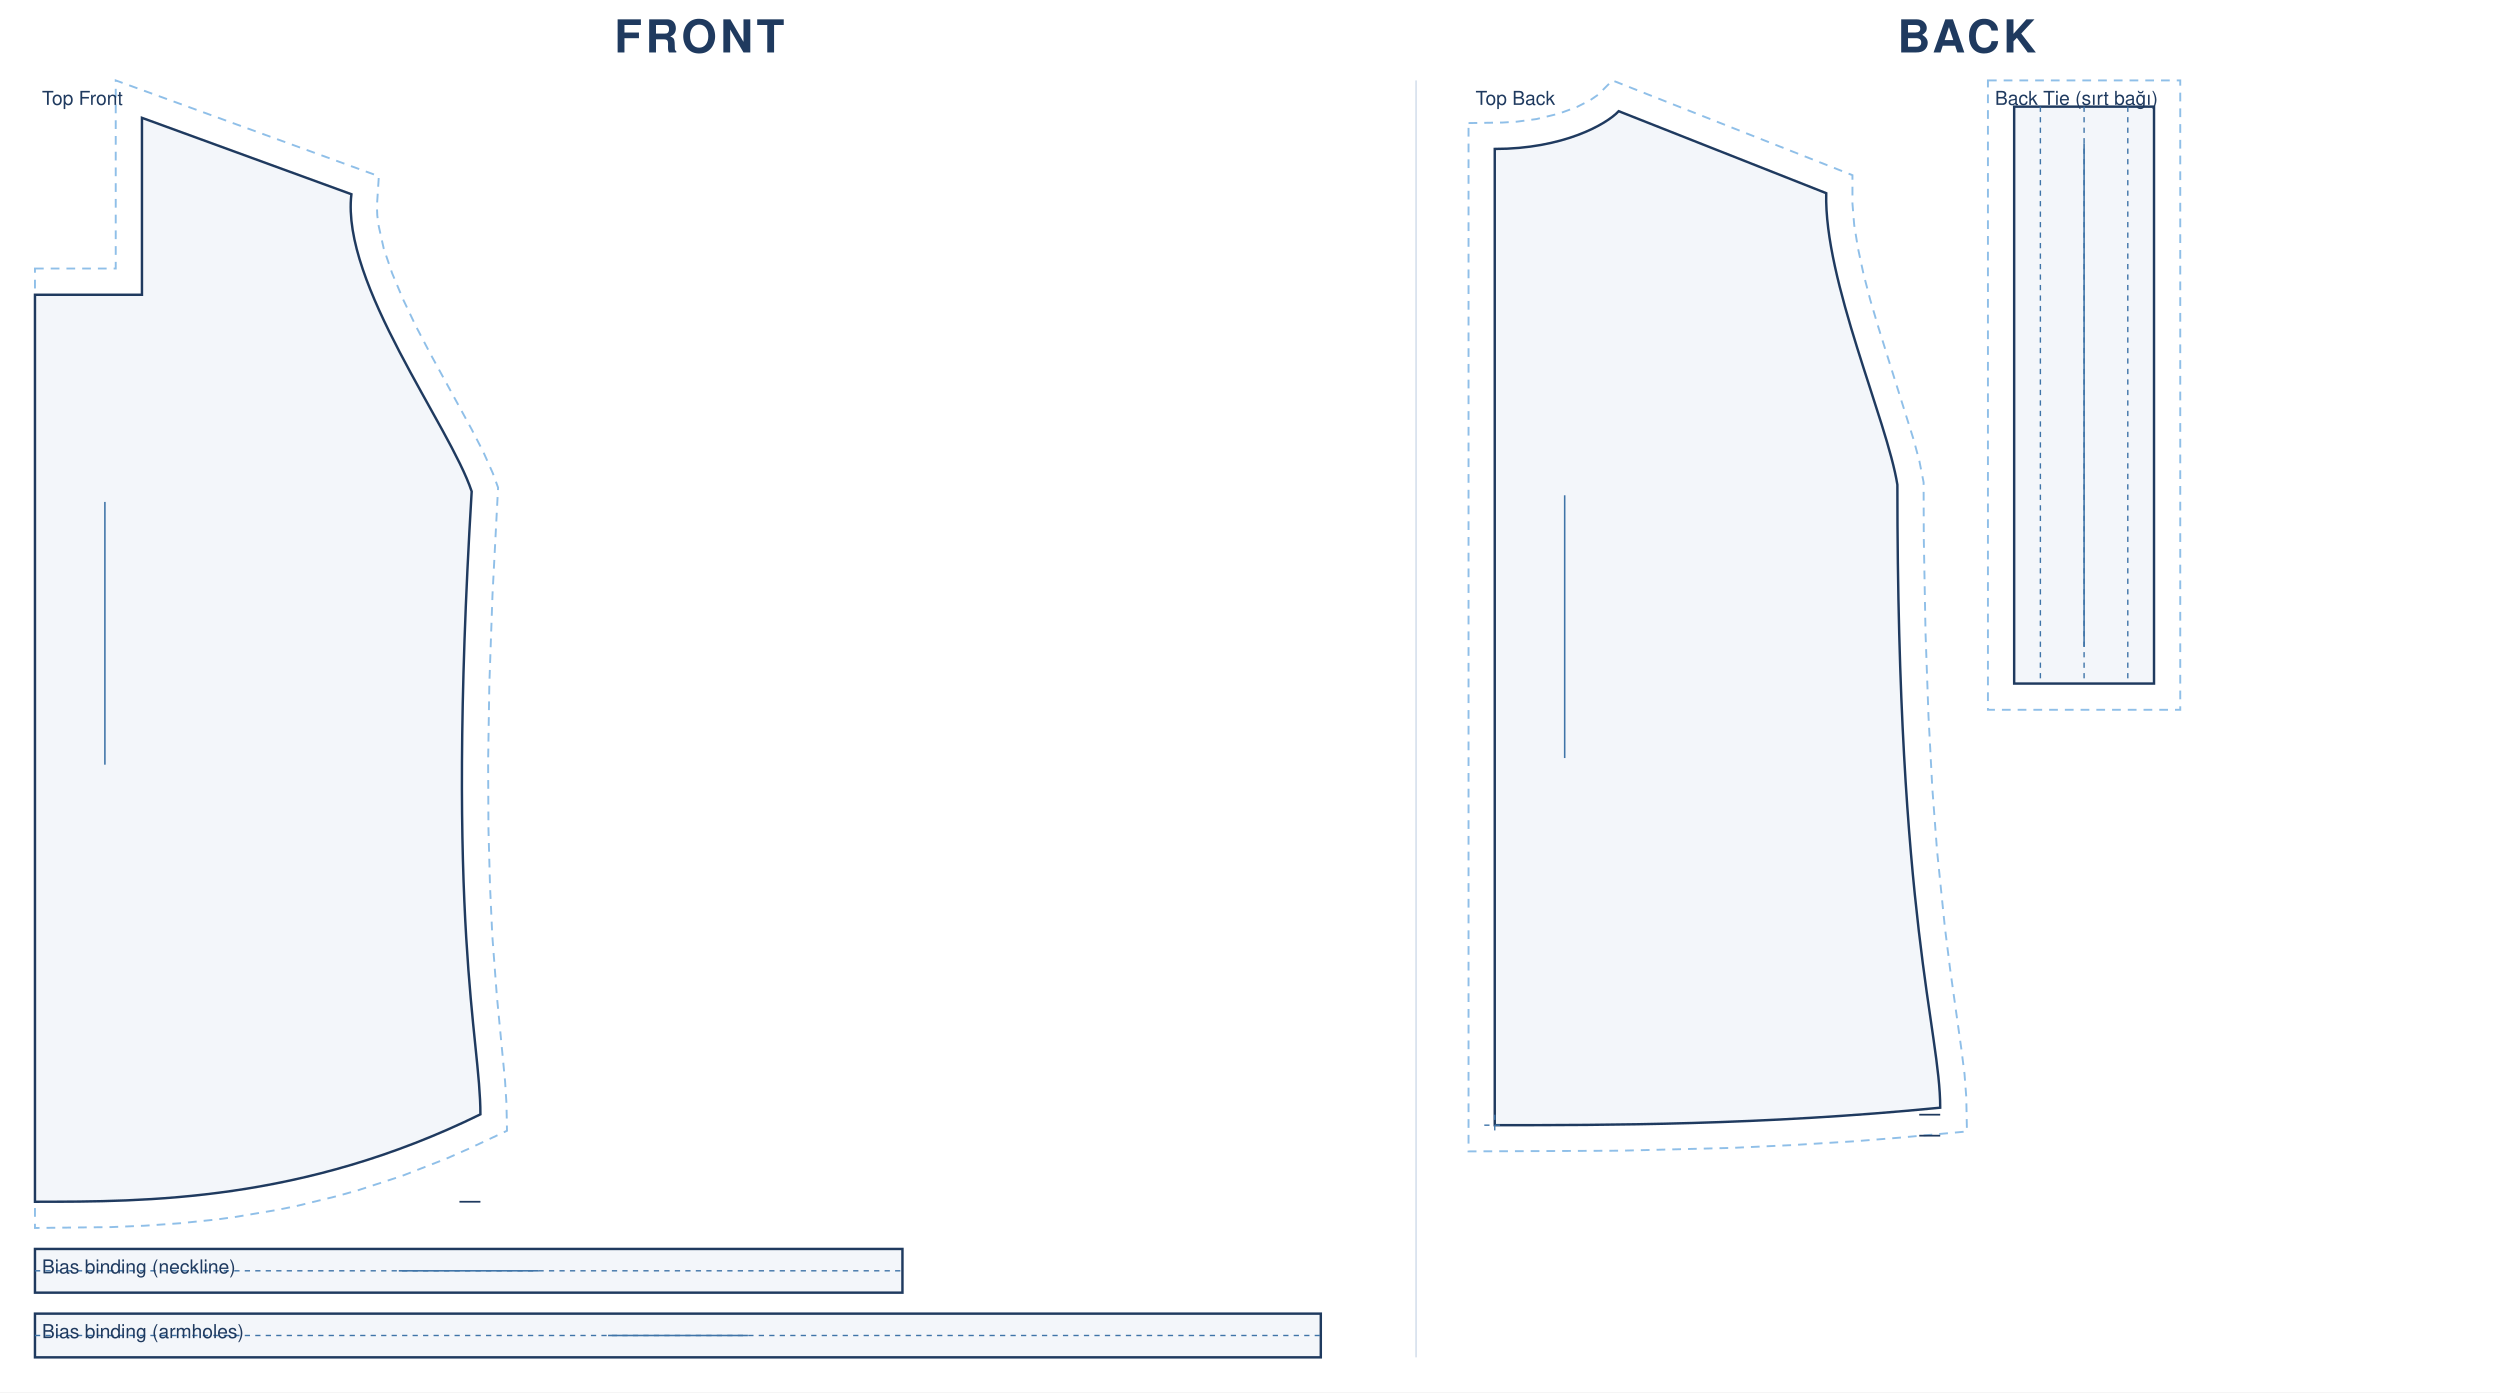
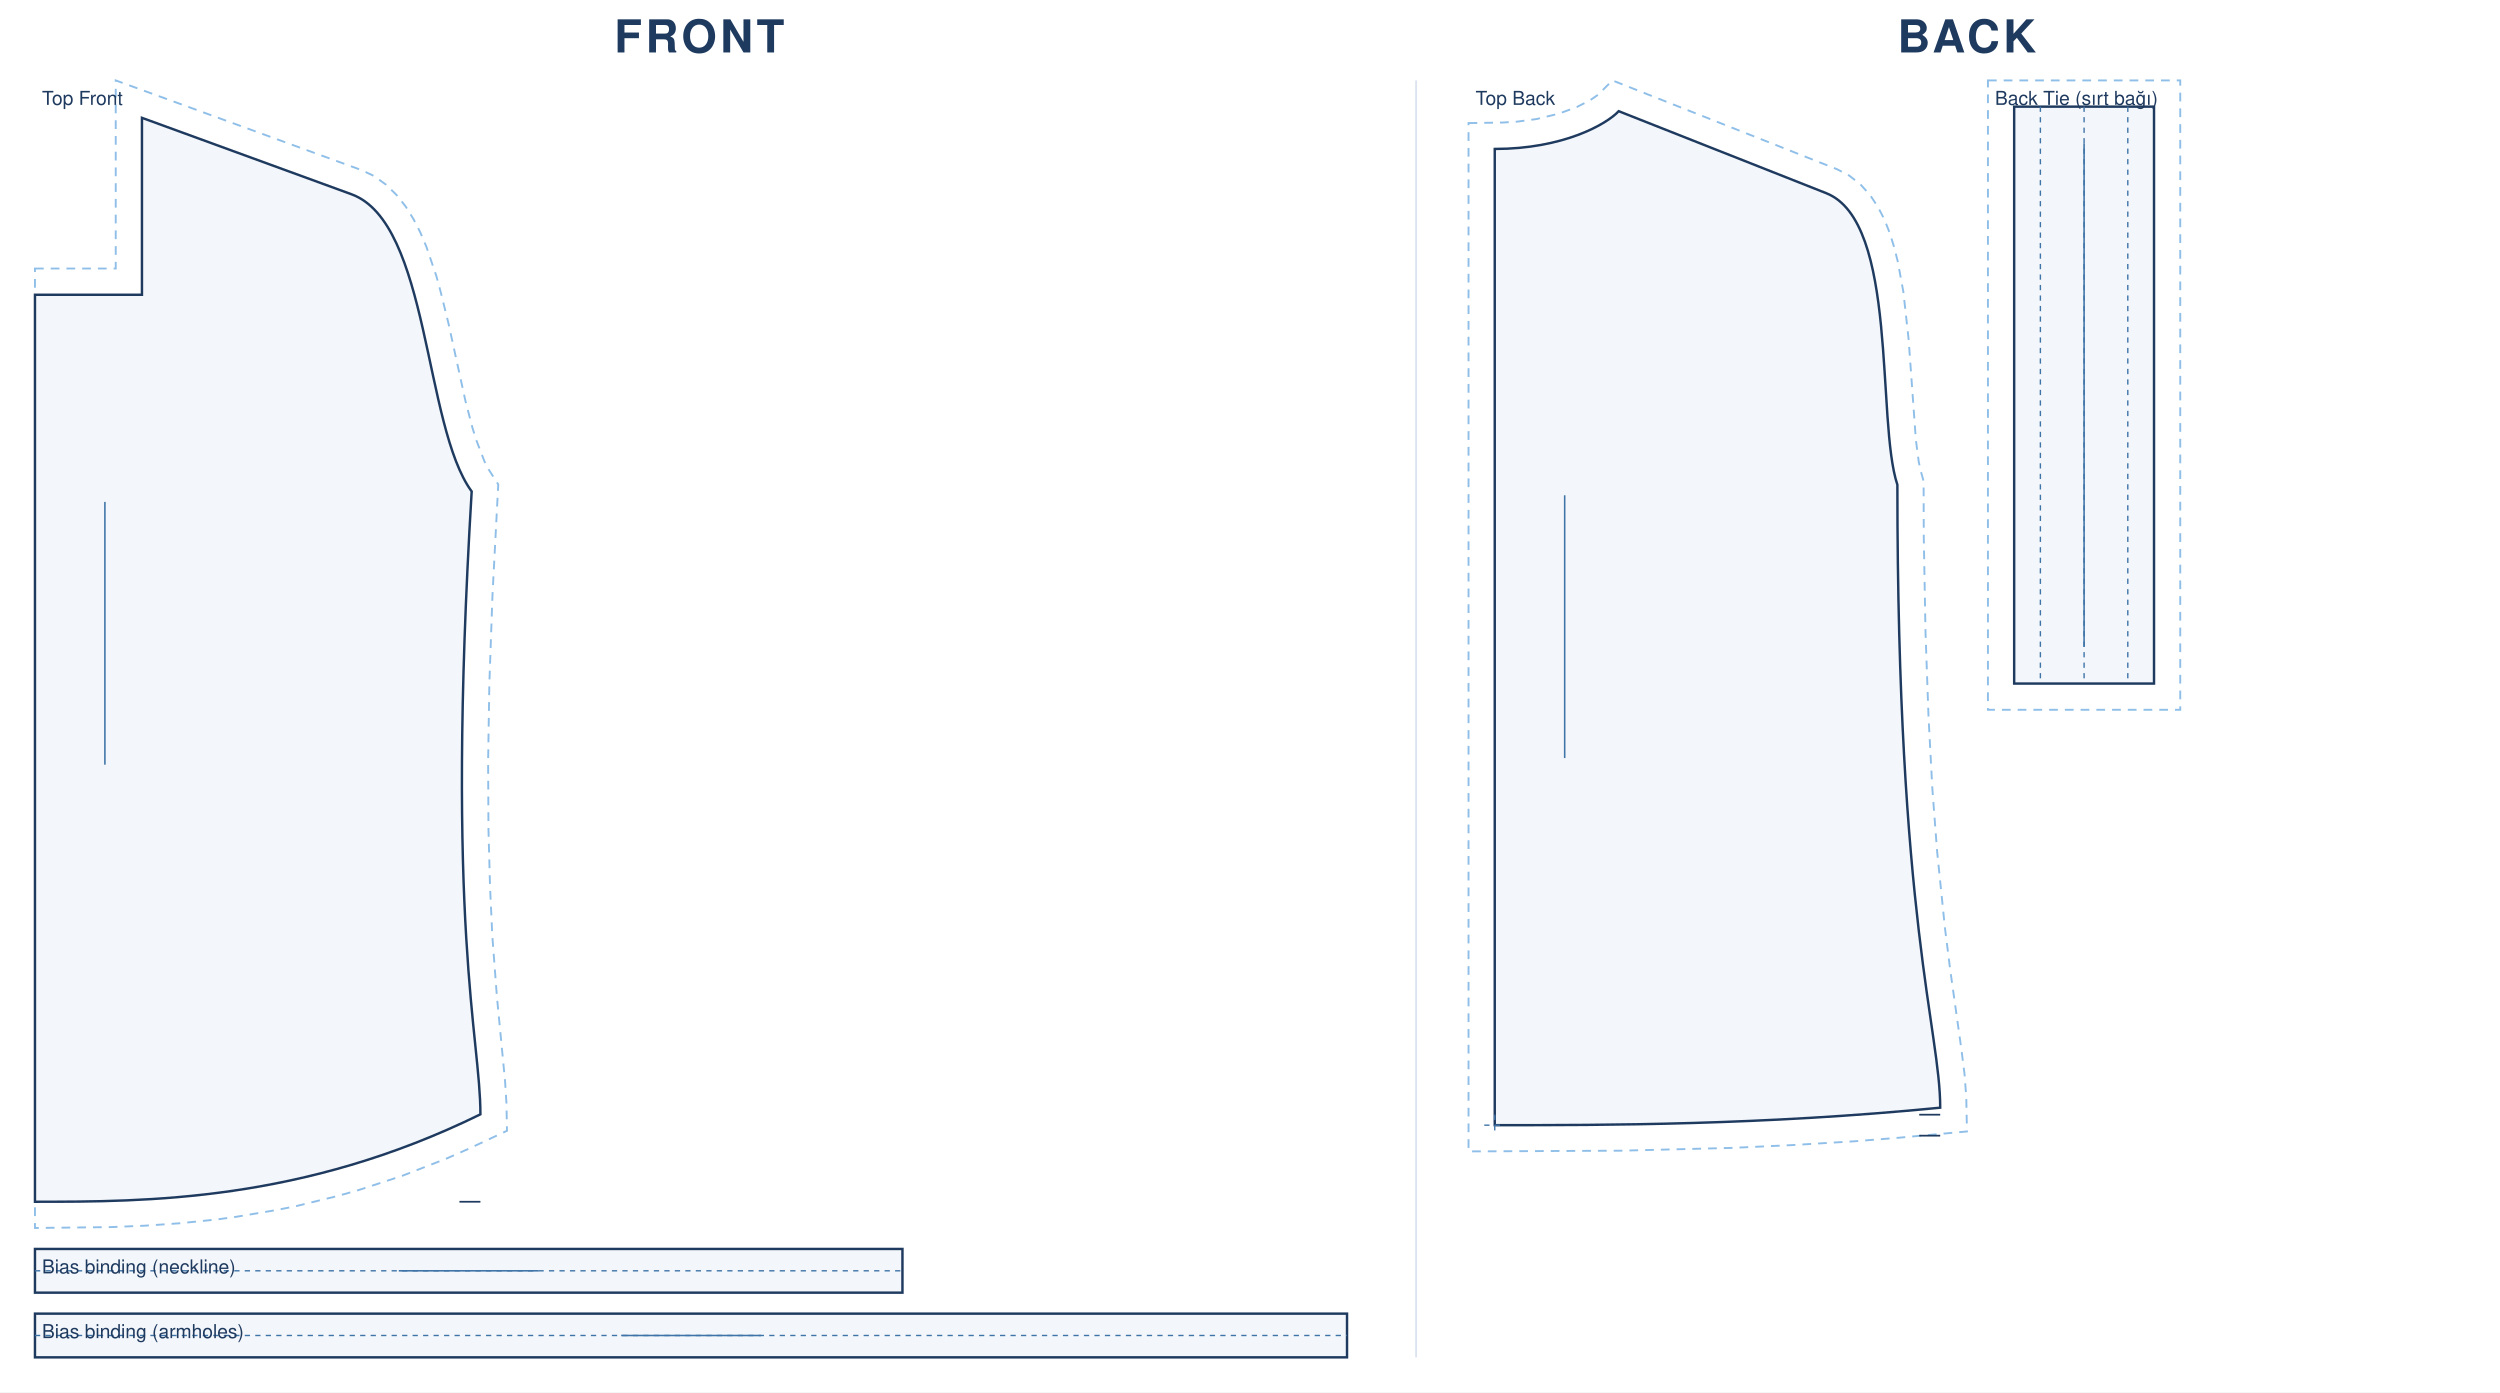
<svg xmlns="http://www.w3.org/2000/svg" viewBox="0 0 1430.0 796.4" width="100%" role="img">
  <rect width="1430.0" height="796.4" fill="#fff" />
  <text x="400.0" y="30" text-anchor="middle" font-family="Helvetica,Arial,sans-serif" font-size="26" font-weight="600" letter-spacing="2" fill="#1f3a5f">FRONT</text>
  <g transform="translate(20 46)">
-     <path transform="translate(0.0 21.4)" d="M 0.0 86.2 L 46.2 86.2 L 46.2 -21.4 L 196.7 33.4 L 195.6 50.4 L 195.8 55.8 L 196.6 61.8 L 199.5 74.8 L 204.3 88.9 L 210.6 103.9 L 217.9 119.2 L 225.9 134.5 L 249.8 178.2 L 256.5 191.2 L 261.9 203.3 L 264.9 211.5 L 261.7 272.9 L 259.9 324.0 L 259.2 368.4 L 259.4 406.9 L 260.3 439.8 L 261.6 467.9 L 264.2 502.3 L 268.9 551.1 L 269.7 563.9 L 270.0 579.4 L 248.3 589.6 L 235.4 595.3 L 210.0 605.2 L 185.2 613.3 L 173.1 616.7 L 149.4 622.5 L 137.8 624.8 L 115.2 628.6 L 104.3 630.1 L 83.0 632.3 L 62.8 633.7 L 43.5 634.5 L 0.0 635.0 Z" fill="none" stroke="#8fbfe8" stroke-width="1.1" stroke-dasharray="5 4" />
-     <path transform="translate(0.0 21.4)" d="M 0.0 101.2 L 61.2 101.2 L 61.2 0.0 L 181.0 43.7 C 175.0 94.7 237.4 176.3 249.8 213.7 C 234.8 463.0 254.8 526.0 254.8 570.0 C 152.9 620.0 63.7 620.0 0.0 620.0 L 0.0 101.2 Z" fill="rgba(63,116,168,.06)" stroke="#1f3a5f" stroke-width="1.4" />
+     <path transform="translate(0.0 21.4)" d="M 0.0 86.2 L 46.2 86.2 L 46.2 -21.4 L 186.8 29.9 L 194.0 33.3 L 200.9 38.3 L 206.9 44.2 L 212.1 50.8 L 216.5 57.9 L 220.4 65.5 L 223.8 73.5 L 229.6 90.5 L 232.0 99.3 L 236.5 117.5 L 246.2 161.8 L 250.3 177.5 L 252.5 184.5 L 257.1 196.5 L 259.5 201.1 L 265.0 209.7 L 261.7 272.9 L 259.9 324.0 L 259.2 368.4 L 259.4 406.9 L 260.3 439.8 L 261.6 467.9 L 264.2 502.3 L 268.9 551.1 L 269.7 563.9 L 270.0 579.4 L 248.3 589.6 L 235.4 595.3 L 210.0 605.2 L 185.2 613.3 L 173.1 616.7 L 149.4 622.5 L 137.8 624.8 L 115.2 628.6 L 104.3 630.1 L 83.0 632.3 L 62.8 633.7 L 43.5 634.5 L 0.0 635.0 Z" fill="none" stroke="#8fbfe8" stroke-width="1.1" stroke-dasharray="5 4" />
+     <path transform="translate(0.0 21.4)" d="M 0.0 101.2 L 61.2 101.2 L 61.2 0.0 L 181.0 43.7 C 225.8 60.0 222.3 176.3 249.8 213.7 C 234.8 463.0 254.8 526.0 254.8 570.0 C 152.9 620.0 63.7 620.0 0.0 620.0 L 0.0 101.2 Z" fill="rgba(63,116,168,.06)" stroke="#1f3a5f" stroke-width="1.4" />
    <path transform="translate(0.0 21.4)" d="M 254.8 620.0 L 242.8 620.0" fill="none" stroke="#1f3a5f" stroke-width="1.0" />
    <line transform="translate(0.0 21.4)" x1="40.0" y1="219.7" x2="40.0" y2="370.0" stroke="#3f74a8" stroke-width="0.9" />
    <text transform="translate(0.0 21.4)" x="4.0" y="-7.4" font-family="Helvetica,Arial,sans-serif" font-size="11" fill="#1f3a5f">Top Front</text>
    <path transform="translate(0.0 668.4)" d="M 0.0 0.0 L 496.2 0.0 L 496.2 25.0 L 0.0 25.0 Z" fill="rgba(63,116,168,.06)" stroke="#1f3a5f" stroke-width="1.4" />
    <path transform="translate(0.0 668.4)" d="M 0.0 12.5 L 496.2 12.5" fill="none" stroke="#3f74a8" stroke-width="0.8" stroke-dasharray="3 3" />
    <line transform="translate(0.0 668.4)" x1="208.1" y1="12.5" x2="288.1" y2="12.5" stroke="#3f74a8" stroke-width="0.9" />
    <text transform="translate(0.0 668.4)" x="4.0" y="14.0" font-family="Helvetica,Arial,sans-serif" font-size="11" fill="#1f3a5f">Bias binding (neckline)</text>
-     <path transform="translate(0.0 705.4)" d="M 0.0 0.0 L 735.5 0.0 L 735.5 25.0 L 0.0 25.0 Z" fill="rgba(63,116,168,.06)" stroke="#1f3a5f" stroke-width="1.4" />
-     <path transform="translate(0.0 705.4)" d="M 0.0 12.5 L 735.5 12.5" fill="none" stroke="#3f74a8" stroke-width="0.8" stroke-dasharray="3 3" />
-     <line transform="translate(0.0 705.4)" x1="327.8" y1="12.5" x2="407.8" y2="12.5" stroke="#3f74a8" stroke-width="0.9" />
+     <path transform="translate(0.0 705.4)" d="M 0.0 0.0 L 750.5 0.0 L 750.5 25.0 L 0.0 25.0 Z" fill="rgba(63,116,168,.06)" stroke="#1f3a5f" stroke-width="1.4" />
+     <path transform="translate(0.0 705.4)" d="M 0.0 12.5 L 750.5 12.5" fill="none" stroke="#3f74a8" stroke-width="0.8" stroke-dasharray="3 3" />
+     <line transform="translate(0.0 705.4)" x1="335.3" y1="12.5" x2="415.3" y2="12.5" stroke="#3f74a8" stroke-width="0.9" />
    <text transform="translate(0.0 705.4)" x="4.0" y="14.0" font-family="Helvetica,Arial,sans-serif" font-size="11" fill="#1f3a5f">Bias binding (armholes)</text>
  </g>
  <text x="1125.0" y="30" text-anchor="middle" font-family="Helvetica,Arial,sans-serif" font-size="26" font-weight="600" letter-spacing="2" fill="#1f3a5f">BACK</text>
  <g transform="translate(840 46)">
-     <path transform="translate(15.0 17.6)" d="M -15.0 6.8 L 4.4 6.5 L 12.6 6.0 L 23.9 4.5 L 36.7 1.4 L 47.0 -2.4 L 54.6 -6.3 L 59.1 -9.4 L 67.3 -17.6 L 204.6 36.6 L 204.6 52.8 L 205.6 65.1 L 207.8 78.6 L 210.9 93.0 L 214.8 108.0 L 219.3 123.2 L 239.6 187.9 L 242.9 200.2 L 245.3 212.3 L 245.4 243.8 L 246.4 298.4 L 248.1 346.1 L 250.3 387.5 L 253.0 423.1 L 257.5 467.1 L 260.5 491.0 L 266.9 536.5 L 268.7 550.7 L 269.7 563.8 L 270.1 583.6 L 230.9 587.2 L 206.0 589.2 L 170.0 591.4 L 135.5 593.0 L 71.9 594.6 L -15.0 595.0 Z" fill="none" stroke="#8fbfe8" stroke-width="1.1" stroke-dasharray="5 4" />
-     <path transform="translate(15.0 17.6)" d="M 0.0 21.6 C 39.0 21.6 63.8 7.6 70.9 0.0 L 189.6 46.9 C 188.3 96.9 224.5 177.0 230.3 213.7 C 230.3 463.0 254.8 526.0 254.8 570.0 C 152.9 580.0 63.7 580.0 0.0 580.0 L 0.0 21.6 Z" fill="rgba(63,116,168,.06)" stroke="#1f3a5f" stroke-width="1.4" />
+     <path transform="translate(15.0 17.6)" d="M -15.0 6.8 L 4.4 6.5 L 12.6 6.0 L 23.9 4.5 L 36.7 1.4 L 47.0 -2.4 L 54.6 -6.3 L 59.1 -9.4 L 67.3 -17.6 L 195.8 33.2 L 202.7 36.8 L 209.2 41.9 L 214.7 48.0 L 219.2 54.8 L 222.9 62.0 L 225.9 69.6 L 228.4 77.6 L 230.5 85.9 L 233.7 103.2 L 236.7 130.2 L 240.9 188.2 L 242.5 200.4 L 243.5 205.2 L 245.3 211.6 L 245.4 243.8 L 246.4 298.4 L 248.1 346.1 L 250.3 387.5 L 253.0 423.1 L 257.5 467.1 L 260.5 491.0 L 266.9 536.5 L 268.7 550.7 L 269.7 563.8 L 270.1 583.6 L 230.9 587.2 L 206.0 589.2 L 170.0 591.4 L 135.5 593.0 L 71.9 594.6 L -15.0 595.0 Z" fill="none" stroke="#8fbfe8" stroke-width="1.1" stroke-dasharray="5 4" />
+     <path transform="translate(15.0 17.6)" d="M 0.0 21.6 C 39.0 21.6 63.8 7.6 70.9 0.0 L 189.6 46.9 C 231.1 63.3 218.1 177.0 230.3 213.7 C 230.3 463.0 254.8 526.0 254.8 570.0 C 152.9 580.0 63.7 580.0 0.0 580.0 L 0.0 21.6 Z" fill="rgba(63,116,168,.06)" stroke="#1f3a5f" stroke-width="1.4" />
    <path transform="translate(15.0 17.6)" d="M -6.0 580.0 L 6.0 580.0 M 0.0 574.0 L 0.0 586.0" fill="none" stroke="#3f74a8" stroke-width="0.8" stroke-dasharray="3 3" />
    <path transform="translate(15.0 17.6)" d="M 254.8 574.0 L 242.8 574.0 M 254.8 586.0 L 242.8 586.0" fill="none" stroke="#1f3a5f" stroke-width="1.0" />
    <line transform="translate(15.0 17.6)" x1="40.0" y1="219.7" x2="40.0" y2="370.0" stroke="#3f74a8" stroke-width="0.9" />
    <text transform="translate(15.0 17.6)" x="-11.0" y="-3.6" font-family="Helvetica,Arial,sans-serif" font-size="11" fill="#1f3a5f">Top Back</text>
    <path transform="translate(312.1 15.0)" d="M -15.0 -15.0 L 95.0 -15.0 L 95.0 345.0 L -15.0 345.0 Z" fill="none" stroke="#8fbfe8" stroke-width="1.1" stroke-dasharray="5 4" />
    <path transform="translate(312.1 15.0)" d="M 0.0 0.0 L 80.0 0.0 L 80.0 330.0 L 0.0 330.0 Z" fill="rgba(63,116,168,.06)" stroke="#1f3a5f" stroke-width="1.4" />
    <path transform="translate(312.1 15.0)" d="M 40.0 0.0 L 40.0 330.0 M 15.0 0.0 L 15.0 330.0 M 65.0 0.0 L 65.0 330.0" fill="none" stroke="#3f74a8" stroke-width="0.8" stroke-dasharray="3 3" />
    <line transform="translate(312.1 15.0)" x1="40.0" y1="21.0" x2="40.0" y2="309.0" stroke="#3f74a8" stroke-width="0.9" />
    <text transform="translate(312.1 15.0)" x="-11.0" y="-1.0" font-family="Helvetica,Arial,sans-serif" font-size="11" fill="#1f3a5f">Back Tie (sırt bağı)</text>
  </g>
  <line x1="810.0" y1="46" x2="810.0" y2="776.4" stroke="#d8e2ee" stroke-width="1" />
</svg>
